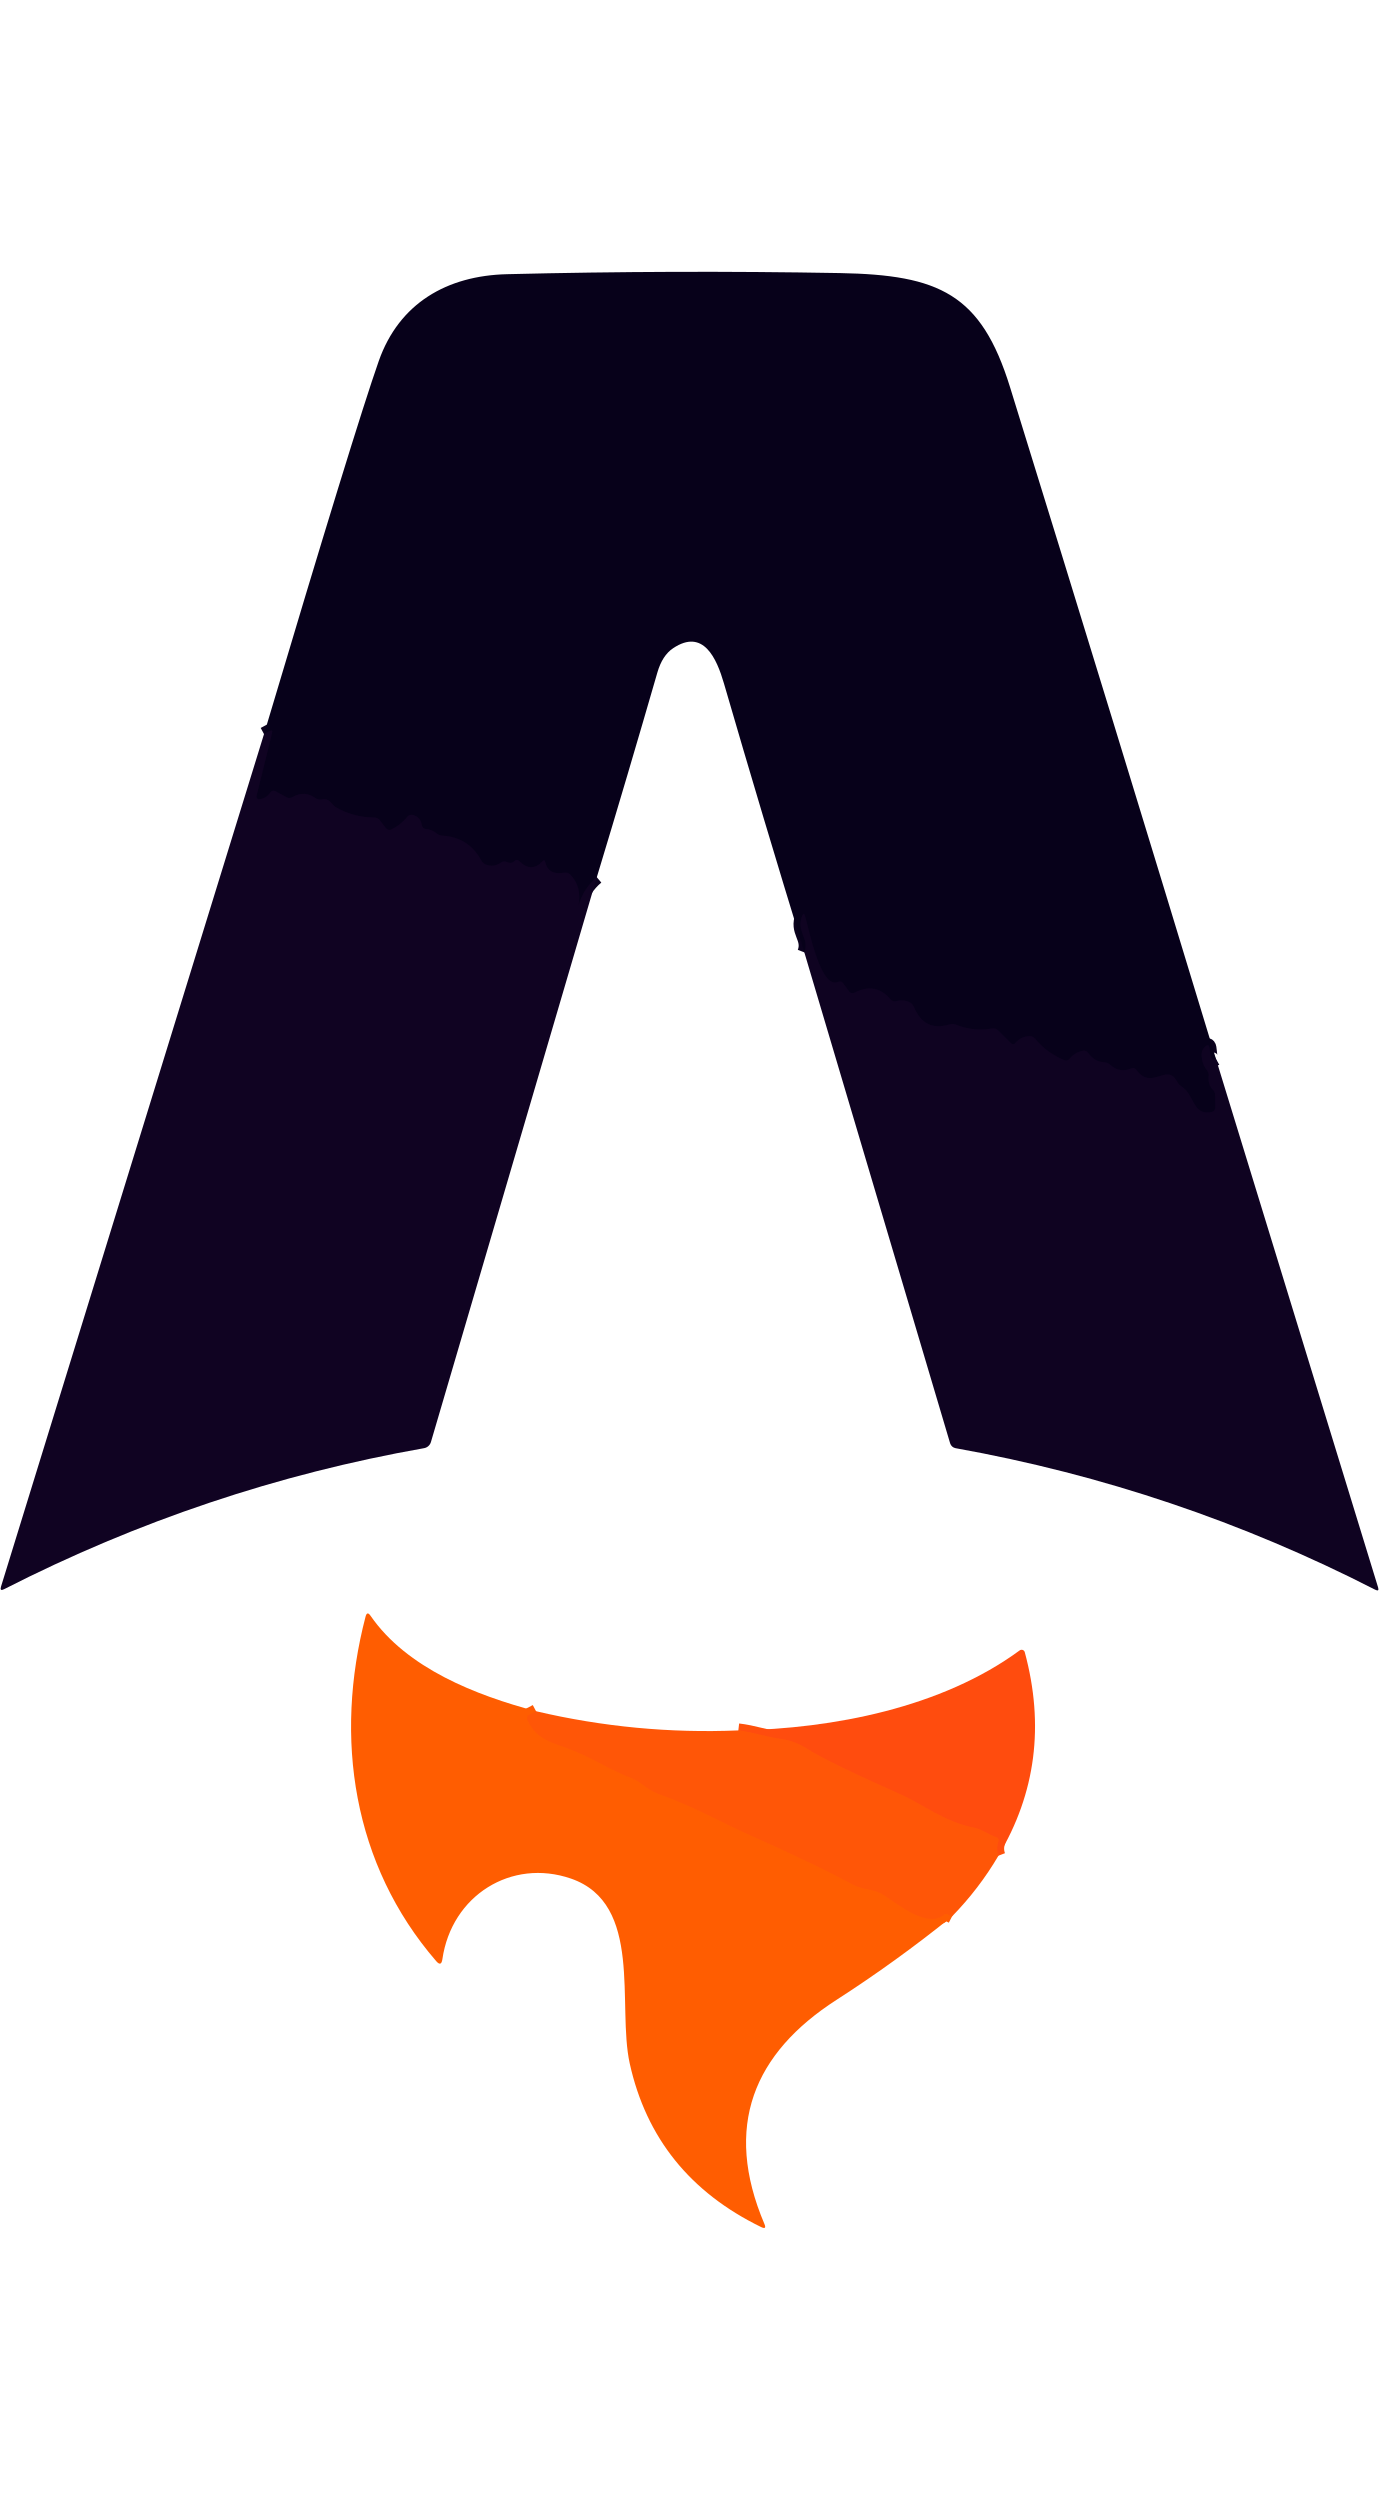
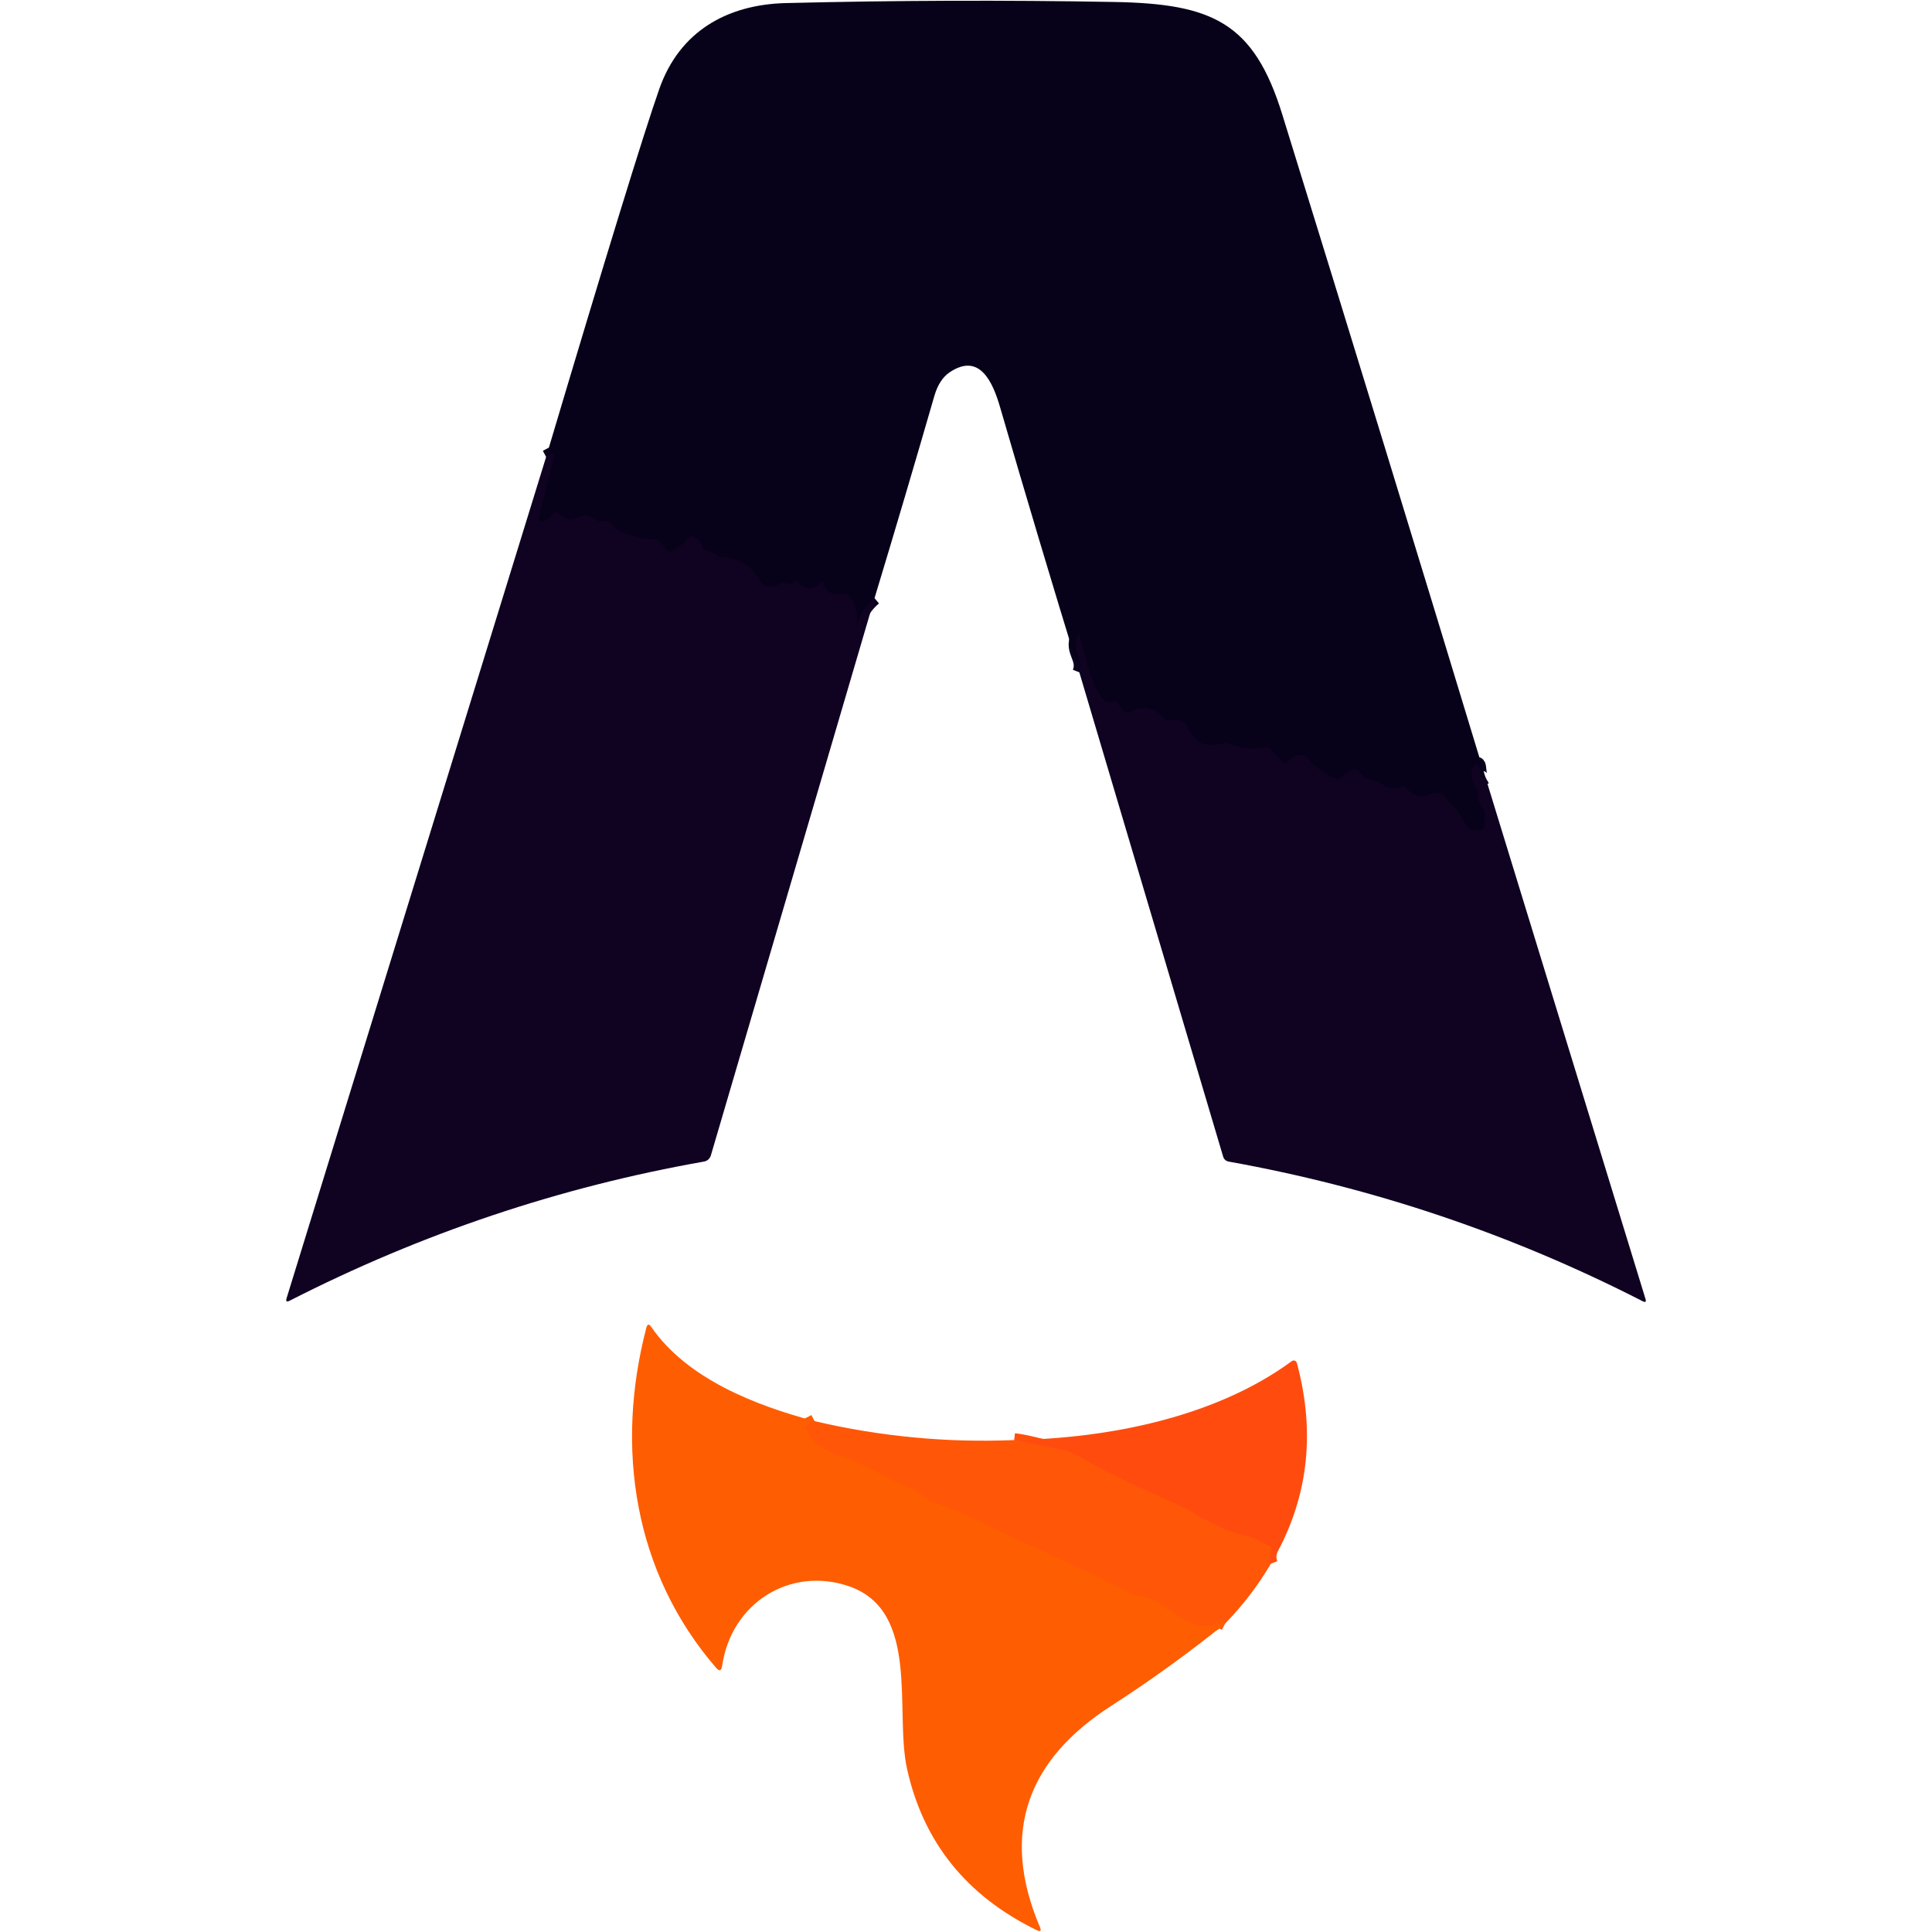
- <svg xmlns="http://www.w3.org/2000/svg" viewBox="45.153 4.083 197.69 280.673" width="1379" height="2500">
+ <svg xmlns="http://www.w3.org/2000/svg" viewBox="45.153 4.083 197.69 280.673" width="1379" height="1379">
  <g fill="none" stroke-width="2">
    <path d="M219.46 117c-1.46.82-.27-3.13-1.7-1.57-.72.79-.2 2.52.42 3.21a1.09 1.07-62.3 0 1 .25.84q-.14 1.21.63 2a1.28.94-73.7 0 1 .3.83l.01 1.67a.68.52 84.7 0 1-.4.63c-2.91.69-2.49-2.42-4.47-3.66q-.38-.24-.63-.7c-1.46-2.72-3.63 1.39-5.82-1.67a.61.58-28.8 0 0-.72-.19q-1.68.71-3.02-.52a1.42 1.36-21.1 0 0-.86-.36q-1.41-.08-2.27-1.31a.82.67 64.4 0 0-.75-.35q-1.21.24-1.92 1.14a.67.61-59.6 0 1-.74.23q-2.49-1.01-4.2-3.05a1.13.86 64.1 0 0-.81-.41q-1.29.04-2.06 1.01a.4.39 41.3 0 1-.59.03l-1.92-1.91a1.13.82-22.7 0 0-.89-.21q-2.59.45-5.12-.57a1.51 1.32-39.9 0 0-.93-.02q-3.55 1.08-5.05-2.44a1.5.96 82.7 0 0-.6-.72q-.9-.46-1.98-.18a.79.74-26.2 0 1-.78-.24q-2.16-2.56-5.17-.98a.63.57-31.7 0 1-.76-.14l-.91-1.23a.61.57-29.7 0 0-.71-.17c-2.54 1.1-4.21-7.79-4.75-9.5q-.16-.51-.36-.02c-.98 2.36 1.08 3.2.28 5.28" stroke="#0b021e" />
    <path d="M130.71 90.98q-1.92 1.62-2.62 4.06-.05.19-.01 0 .51-2.72-1.2-4.46a1.07.86-23.3 0 0-.85-.24q-2.29.38-2.72-1.53-.09-.42-.39-.11-1.62 1.74-3.39-.09a.43.4-45.5 0 0-.6.03q-.44.48-1.12.16a.8.76 39.3 0 0-.8.06q-1.07.76-2.23.3a1.53.96 76.3 0 1-.68-.66q-1.8-3.27-5.58-3.48a1.61 1.05 56.9 0 1-.84-.37q-.6-.49-1.51-.59a.63.59 87.4 0 1-.54-.52q-.2-1.22-1.33-1.5a.87.71-60.5 0 0-.79.31q-.92 1.15-2.3 1.81a.65.57 57.9 0 1-.74-.22l-.88-1.15a1.12.92-15 0 0-.81-.37q-2.94-.02-5.43-1.44c-.76-.43-.83-1.37-2.07-1.15a1.24.95-26.5 0 1-.87-.17q-1.6-1.14-3.23-.21a1.04.72-40.9 0 1-.89.1l-1.67-.91a.54.5 30.9 0 0-.67.14q-.65.95-1.67 1.03a.4.35-84.3 0 1-.35-.5l2.22-9.01q.13-.53-.35-.27l-.8.43" stroke="#0c021e" />
    <path d="M122 210.54l-1.02.54a.54.53 62.9 0 0-.22.7c1.25 2.65 3.13 3.12 5.74 4.06 3.26 1.17 5.92 3.03 9.17 4.27 1.37.52 2.29 1.7 3.83 2.25 5.06 1.78 9.78 4.43 12.32 5.55q10.07 4.47 15.64 7.49c1.4.77 2.89.54 4.32 1.44 2.13 1.36 6.37 4.94 8.77 2.8a.64.29 31.4 0 1 .59.07l.49.25" stroke="#ff5a04" />
    <path d="M188.29 231.25q-.38-.99 0-2.03a.47.46-70.6 0 0-.28-.61c-1.2-.39-2.1-1.17-3.31-1.4-4-.75-7.53-3.46-10.24-4.66Q163.77 217.79 161 216q-1.87-1.19-3.64-1.44c-2.46-.35-4.22-1.03-6.36-1.27" stroke="#ff510b" />
  </g>
  <path d="M219.46 117c-1.46.82-.27-3.13-1.7-1.57-.72.79-.2 2.52.42 3.21a1.09 1.07-62.3 0 1 .25.84q-.14 1.21.63 2a1.28.94-73.7 0 1 .3.83l.01 1.67a.68.52 84.7 0 1-.4.63c-2.91.69-2.49-2.42-4.47-3.66q-.38-.24-.63-.7c-1.46-2.72-3.63 1.39-5.82-1.67a.61.58-28.8 0 0-.72-.19q-1.68.71-3.02-.52a1.42 1.36-21.1 0 0-.86-.36q-1.41-.08-2.27-1.31a.82.67 64.4 0 0-.75-.35q-1.21.24-1.92 1.14a.67.61-59.6 0 1-.74.23q-2.49-1.01-4.2-3.05a1.13.86 64.1 0 0-.81-.41q-1.29.04-2.06 1.01a.4.39 41.3 0 1-.59.03l-1.92-1.91a1.13.82-22.7 0 0-.89-.21q-2.59.45-5.12-.57a1.51 1.32-39.9 0 0-.93-.02q-3.55 1.08-5.05-2.44a1.5.96 82.7 0 0-.6-.72q-.9-.46-1.98-.18a.79.74-26.2 0 1-.78-.24q-2.16-2.56-5.17-.98a.63.57-31.7 0 1-.76-.14l-.91-1.23a.61.57-29.7 0 0-.71-.17c-2.54 1.1-4.21-7.79-4.75-9.5q-.16-.51-.36-.02c-.98 2.36 1.08 3.2.28 5.28q-5.91-19.23-11.52-38.54c-1.05-3.61-2.96-7.95-7.29-5.06q-1.55 1.03-2.26 3.49-4.25 14.71-8.68 29.34-1.92 1.62-2.62 4.06-.05.19-.01 0 .51-2.72-1.2-4.46a1.07.86-23.3 0 0-.85-.24q-2.29.38-2.72-1.53-.09-.42-.39-.11-1.62 1.74-3.39-.09a.43.4-45.5 0 0-.6.03q-.44.48-1.12.16a.8.76 39.3 0 0-.8.06q-1.07.76-2.23.3a1.53.96 76.3 0 1-.68-.66q-1.8-3.27-5.58-3.48a1.61 1.05 56.9 0 1-.84-.37q-.6-.49-1.51-.59a.63.59 87.4 0 1-.54-.52q-.2-1.22-1.33-1.5a.87.71-60.5 0 0-.79.31q-.92 1.15-2.3 1.81a.65.57 57.9 0 1-.74-.22l-.88-1.15a1.12.92-15 0 0-.81-.37q-2.94-.02-5.43-1.44c-.76-.43-.83-1.37-2.07-1.15a1.24.95-26.5 0 1-.87-.17q-1.6-1.14-3.23-.21a1.04.72-40.9 0 1-.89.1l-1.67-.91a.54.5 30.9 0 0-.67.14q-.65.95-1.67 1.03a.4.35-84.3 0 1-.35-.5l2.22-9.01q.13-.53-.35-.27l-.8.43Q96 26.8 99.45 16.98c2.92-8.29 9.77-12.24 18.39-12.45q23.86-.59 47.71-.16c14.24.26 20.26 2.97 24.4 16.36q14.89 48.09 29.51 96.27z" fill="#07011a" />
  <path d="M130.71 90.98l-23.78 80.97a1.25 1.25-86.6 0 1-.99.88q-31.46 5.55-60.19 20.21-.67.35-.45-.37L83 70.46l.8-.43q.48-.26.35.27l-2.22 9.01a.4.35-84.3 0 0 .35.5q1.02-.08 1.67-1.03a.54.5 30.9 0 1 .67-.14l1.67.91a1.04.72-40.9 0 0 .89-.1q1.63-.93 3.23.21a1.24.95-26.5 0 0 .87.17c1.24-.22 1.31.72 2.07 1.15q2.49 1.42 5.43 1.44a1.12.92-15 0 1 .81.37l.88 1.15a.65.57 57.9 0 0 .74.22q1.38-.66 2.3-1.81a.87.71-60.5 0 1 .79-.31q1.13.28 1.33 1.5a.63.59 87.4 0 0 .54.52q.91.1 1.51.59a1.61 1.05 56.9 0 0 .84.37q3.78.21 5.58 3.48a1.53.96 76.3 0 0 .68.66q1.16.46 2.23-.3a.8.76 39.3 0 1 .8-.06q.68.32 1.12-.16a.43.4-45.5 0 1 .6-.03q1.77 1.83 3.39.09.3-.31.39.11.43 1.91 2.72 1.53a1.07.86-23.3 0 1 .85.24q1.71 1.74 1.2 4.46-.04.19.01 0 .7-2.44 2.62-4.06z" fill="#100322" />
  <path d="M219.46 117l23.25 75.78q.2.65-.41.34-28.56-14.62-60.16-20.29a1.01 1 86.5 0 1-.78-.7l-20.9-70.38c.8-2.08-1.26-2.92-.28-5.28q.2-.49.36.02c.54 1.71 2.21 10.6 4.75 9.5a.61.57-29.7 0 1 .71.17l.91 1.23a.63.57-31.7 0 0 .76.14q3.01-1.58 5.17.98a.79.74-26.2 0 0 .78.24q1.08-.28 1.98.18a1.5.96 82.7 0 1 .6.72q1.5 3.52 5.05 2.44a1.51 1.32-39.9 0 1 .93.02q2.53 1.02 5.12.57a1.13.82-22.7 0 1 .89.21l1.92 1.91a.4.39 41.3 0 0 .59-.03q.77-.97 2.06-1.01a1.13.86 64.1 0 1 .81.41q1.71 2.04 4.2 3.05a.67.61-59.6 0 0 .74-.23q.71-.9 1.92-1.14a.82.67 64.4 0 1 .75.35q.86 1.23 2.27 1.31a1.42 1.36-21.1 0 1 .86.36q1.34 1.23 3.02.52a.61.58-28.8 0 1 .72.19c2.19 3.06 4.36-1.05 5.82 1.67q.25.46.63.7c1.98 1.24 1.56 4.35 4.47 3.66a.68.52 84.7 0 0 .4-.63l-.01-1.67a1.28.94-73.7 0 0-.3-.83q-.77-.79-.63-2a1.09 1.07-62.3 0 0-.25-.84c-.62-.69-1.14-2.42-.42-3.21 1.43-1.56.24 2.39 1.7 1.57z" fill="#0f0321" />
  <path d="M122 210.54l-1.02.54a.54.53 62.9 0 0-.22.7c1.25 2.65 3.13 3.12 5.74 4.06 3.26 1.17 5.92 3.03 9.17 4.27 1.37.52 2.29 1.7 3.83 2.25 5.06 1.78 9.78 4.43 12.32 5.55q10.07 4.47 15.64 7.49c1.4.77 2.89.54 4.32 1.44 2.13 1.36 6.37 4.94 8.77 2.8a.64.29 31.4 0 1 .59.07l.49.25q-7.96 6.42-16.56 11.96c-11.86 7.63-16.28 18.13-10.33 32.13q.36.84-.47.44-15.3-7.46-18.84-23.45c-1.84-8.35 1.99-22.91-8.43-26.51-8.51-2.93-17.11 2.4-18.43 11.57q-.16 1.11-.89.26c-11.95-13.83-14.67-31.97-10.12-49.39q.22-.83.71-.12c5.2 7.55 15.16 11.42 23.73 13.69z" fill="#ff5d01" />
  <path d="M188.29 231.25q-.38-.99 0-2.03a.47.46-70.6 0 0-.28-.61c-1.2-.39-2.1-1.17-3.31-1.4-4-.75-7.53-3.46-10.24-4.66Q163.77 217.79 161 216q-1.87-1.19-3.64-1.44c-2.46-.35-4.22-1.03-6.36-1.27 13.56-.25 29.17-3.26 40.33-11.47a.47.47-26 0 1 .73.25q4.25 15.74-3.77 29.18z" fill="#ff4c0e" />
  <path d="M122 210.54q14.31 3.36 29 2.75c2.14.24 3.9.92 6.36 1.27q1.77.25 3.64 1.44 2.77 1.79 13.46 6.55c2.71 1.2 6.24 3.91 10.24 4.66 1.21.23 2.11 1.01 3.31 1.4a.47.46-70.6 0 1 .28.61q-.38 1.04 0 2.03-2.77 4.72-6.66 8.71l-.49-.25a.64.29 31.4 0 0-.59-.07c-2.4 2.14-6.64-1.44-8.77-2.8-1.43-.9-2.92-.67-4.32-1.44q-5.57-3.02-15.64-7.49c-2.54-1.12-7.26-3.77-12.32-5.55-1.54-.55-2.46-1.73-3.83-2.25-3.25-1.24-5.91-3.1-9.17-4.27-2.61-.94-4.49-1.41-5.74-4.06a.54.53 62.9 0 1 .22-.7z" fill="#ff5607" />
</svg>
